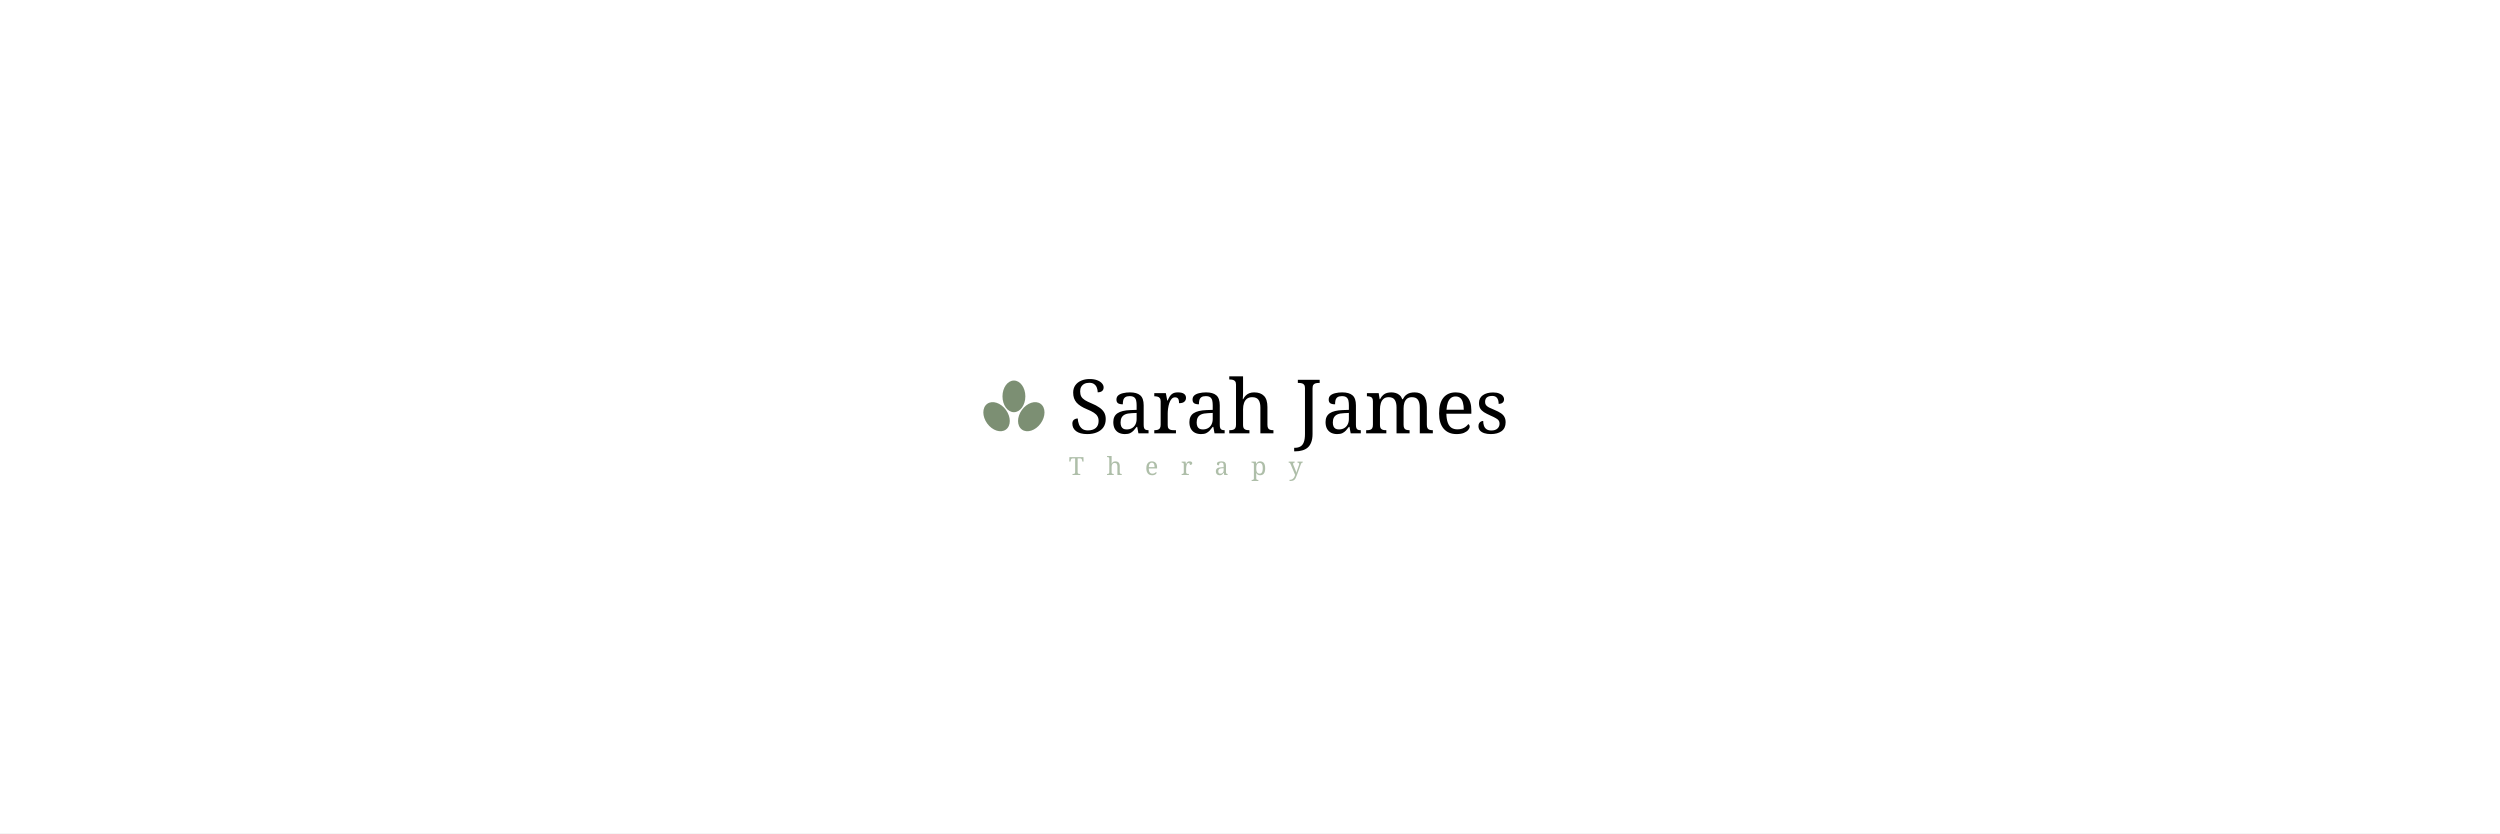
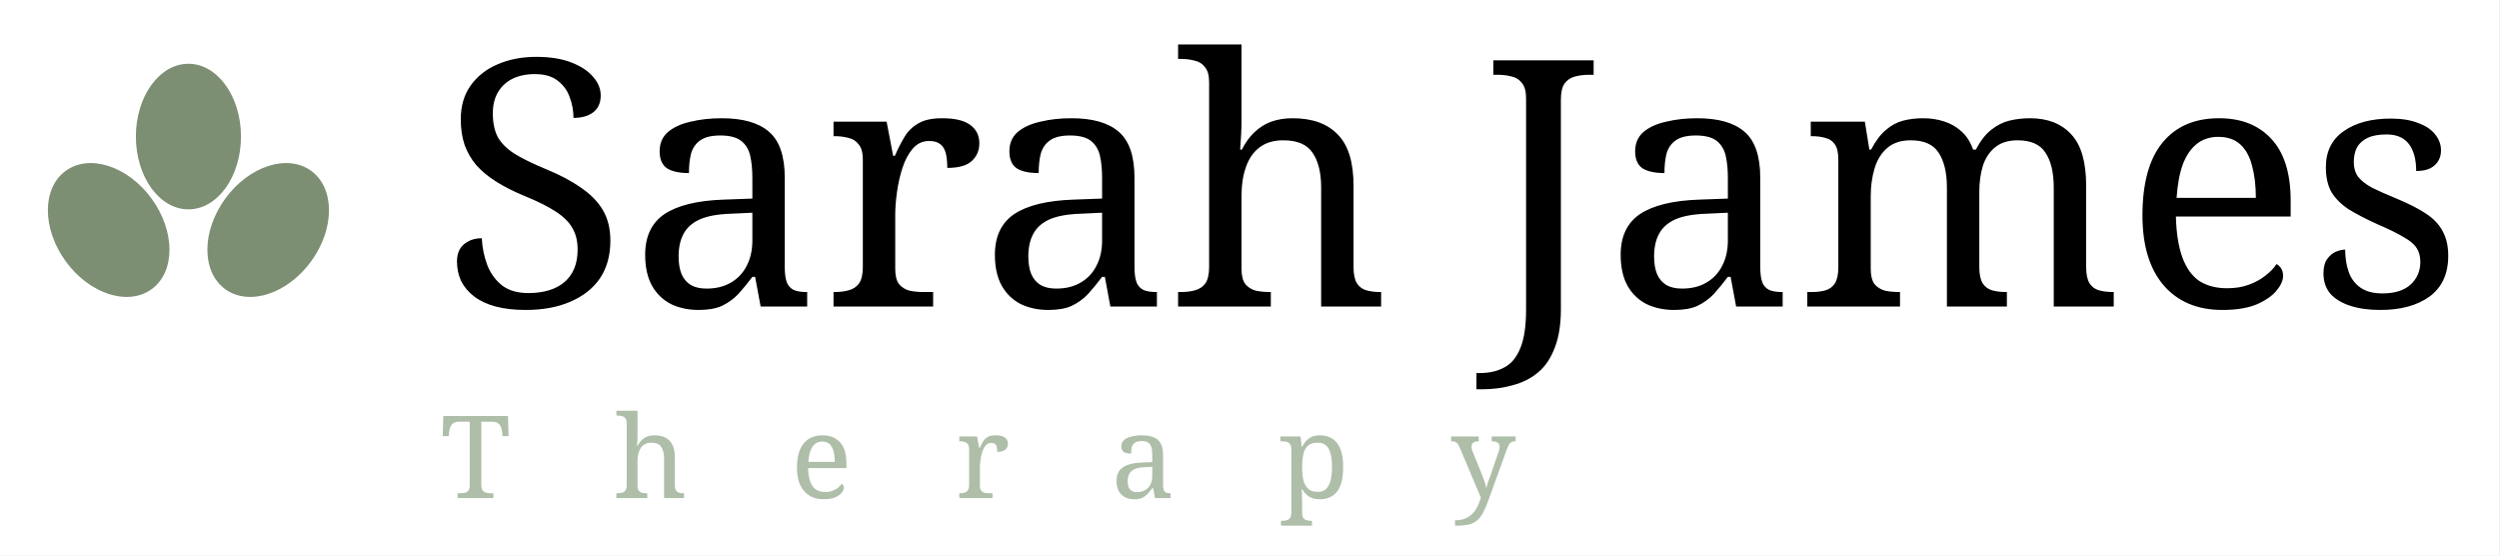
- <svg xmlns="http://www.w3.org/2000/svg" width="1200" height="400" viewBox="0 0 1200 400" fill="none">
-   <rect width="1200" height="400" fill="white" />
-   <path d="M473.862 193.835C476.344 192.032 480.364 193.336 482.843 196.748C485.322 200.16 485.319 204.387 482.838 206.189C480.357 207.992 476.336 206.688 473.858 203.276C471.379 199.865 471.381 195.638 473.862 193.835ZM490.518 196.748C492.996 193.336 497.017 192.032 499.498 193.835C501.979 195.638 501.982 199.865 499.503 203.276C497.024 206.688 493.003 207.992 490.522 206.189C488.041 204.387 488.039 200.16 490.518 196.748ZM486.68 182.658C489.711 182.658 492.169 186.061 492.169 190.258C492.169 194.455 489.711 197.857 486.68 197.857C483.649 197.857 481.192 194.455 481.192 190.258C481.192 186.061 483.649 182.658 486.68 182.658Z" fill="#7C8F73" />
-   <path d="M521.892 208.36C520.716 208.36 519.672 208.24 518.76 208C517.872 207.76 517.128 207.412 516.528 206.956C515.928 206.5 515.472 205.96 515.16 205.336C514.872 204.712 514.728 204.028 514.728 203.284C514.728 202.804 514.824 202.384 515.016 202.024C515.232 201.664 515.532 201.388 515.916 201.196C516.3 200.98 516.768 200.872 517.32 200.872C517.368 201.856 517.56 202.792 517.896 203.68C518.232 204.544 518.748 205.252 519.444 205.804C520.14 206.332 521.052 206.596 522.18 206.596C523.788 206.596 525.048 206.212 525.96 205.444C526.872 204.652 527.328 203.524 527.328 202.06C527.328 201.172 527.148 200.428 526.788 199.828C526.452 199.204 525.876 198.628 525.06 198.1C524.268 197.572 523.164 197.02 521.748 196.444C520.644 195.988 519.672 195.496 518.832 194.968C517.992 194.44 517.296 193.864 516.744 193.24C516.216 192.616 515.808 191.908 515.52 191.116C515.256 190.324 515.124 189.436 515.124 188.452C515.124 187.084 515.46 185.92 516.132 184.96C516.828 183.976 517.764 183.232 518.94 182.728C520.14 182.2 521.496 181.936 523.008 181.936C524.448 181.936 525.66 182.128 526.644 182.512C527.652 182.896 528.42 183.4 528.948 184.024C529.476 184.624 529.74 185.272 529.74 185.968C529.74 186.736 529.476 187.324 528.948 187.732C528.444 188.116 527.76 188.308 526.896 188.308C526.896 187.564 526.764 186.844 526.5 186.148C526.26 185.452 525.84 184.876 525.24 184.42C524.664 183.964 523.872 183.736 522.864 183.736C521.952 183.736 521.16 183.904 520.488 184.24C519.84 184.576 519.336 185.056 518.976 185.68C518.64 186.28 518.472 187 518.472 187.84C518.472 188.8 518.64 189.616 518.976 190.288C519.336 190.936 519.924 191.524 520.74 192.052C521.556 192.556 522.66 193.096 524.052 193.672C525.468 194.248 526.668 194.884 527.652 195.58C528.66 196.252 529.428 197.032 529.956 197.92C530.484 198.808 530.748 199.876 530.748 201.124C530.748 202.66 530.388 203.968 529.668 205.048C528.948 206.104 527.916 206.92 526.572 207.496C525.252 208.072 523.692 208.36 521.892 208.36ZM539.962 208.36C538.906 208.36 537.946 208.156 537.082 207.748C536.242 207.316 535.582 206.68 535.102 205.84C534.622 204.976 534.382 203.896 534.382 202.6C534.382 200.68 535.054 199.264 536.398 198.352C537.766 197.44 539.83 196.936 542.59 196.84L545.578 196.732V194.572C545.578 193.708 545.506 192.952 545.362 192.304C545.218 191.632 544.906 191.104 544.426 190.72C543.946 190.336 543.214 190.144 542.23 190.144C541.318 190.144 540.622 190.312 540.142 190.648C539.662 190.984 539.338 191.452 539.17 192.052C539.026 192.628 538.954 193.3 538.954 194.068C537.946 194.068 537.178 193.9 536.65 193.564C536.146 193.204 535.894 192.616 535.894 191.8C535.894 190.96 536.182 190.288 536.758 189.784C537.358 189.28 538.15 188.92 539.134 188.704C540.118 188.464 541.198 188.344 542.374 188.344C544.582 188.344 546.226 188.812 547.306 189.748C548.41 190.684 548.962 192.292 548.962 194.572V203.896C548.962 204.568 549.034 205.096 549.178 205.48C549.322 205.84 549.562 206.104 549.898 206.272C550.234 206.416 550.666 206.488 551.194 206.488H551.302V208H546.442L545.866 204.904H545.578C545.074 205.576 544.582 206.176 544.102 206.704C543.622 207.208 543.058 207.616 542.41 207.928C541.786 208.216 540.97 208.36 539.962 208.36ZM540.79 206.128C541.774 206.128 542.614 205.924 543.31 205.516C544.03 205.108 544.582 204.532 544.966 203.788C545.374 203.02 545.578 202.132 545.578 201.124V198.208L543.274 198.316C541.906 198.364 540.826 198.568 540.034 198.928C539.266 199.288 538.714 199.792 538.378 200.44C538.042 201.064 537.874 201.844 537.874 202.78C537.874 203.524 537.982 204.148 538.198 204.652C538.414 205.132 538.738 205.504 539.17 205.768C539.602 206.008 540.142 206.128 540.79 206.128ZM554.055 208V206.488H554.163C554.715 206.488 555.207 206.428 555.639 206.308C556.095 206.188 556.455 205.948 556.719 205.588C556.983 205.204 557.115 204.64 557.115 203.896V192.664C557.115 191.944 556.971 191.416 556.683 191.08C556.419 190.72 556.059 190.492 555.603 190.396C555.171 190.276 554.691 190.216 554.163 190.216H554.055V188.704H559.599L560.283 192.268H560.463C560.775 191.548 561.111 190.888 561.471 190.288C561.831 189.688 562.311 189.22 562.911 188.884C563.511 188.524 564.339 188.344 565.395 188.344C566.715 188.344 567.687 188.572 568.311 189.028C568.959 189.484 569.283 190.132 569.283 190.972C569.283 191.716 569.019 192.328 568.491 192.808C567.987 193.288 567.135 193.528 565.935 193.528C565.935 192.856 565.875 192.316 565.755 191.908C565.635 191.5 565.431 191.2 565.143 191.008C564.879 190.816 564.507 190.72 564.027 190.72C563.355 190.72 562.791 190.984 562.335 191.512C561.879 192.04 561.519 192.712 561.255 193.528C560.991 194.344 560.799 195.196 560.679 196.084C560.559 196.948 560.499 197.728 560.499 198.424V204.076C560.499 204.772 560.631 205.3 560.895 205.66C561.183 205.996 561.543 206.224 561.975 206.344C562.431 206.44 562.923 206.488 563.451 206.488H564.459V208H554.055ZM576.489 208.36C575.433 208.36 574.473 208.156 573.609 207.748C572.769 207.316 572.109 206.68 571.629 205.84C571.149 204.976 570.909 203.896 570.909 202.6C570.909 200.68 571.581 199.264 572.925 198.352C574.293 197.44 576.357 196.936 579.117 196.84L582.105 196.732V194.572C582.105 193.708 582.033 192.952 581.889 192.304C581.745 191.632 581.433 191.104 580.953 190.72C580.473 190.336 579.741 190.144 578.757 190.144C577.845 190.144 577.149 190.312 576.669 190.648C576.189 190.984 575.865 191.452 575.697 192.052C575.553 192.628 575.481 193.3 575.481 194.068C574.473 194.068 573.705 193.9 573.177 193.564C572.673 193.204 572.421 192.616 572.421 191.8C572.421 190.96 572.709 190.288 573.285 189.784C573.885 189.28 574.677 188.92 575.661 188.704C576.645 188.464 577.725 188.344 578.901 188.344C581.109 188.344 582.753 188.812 583.833 189.748C584.937 190.684 585.489 192.292 585.489 194.572V203.896C585.489 204.568 585.561 205.096 585.705 205.48C585.849 205.84 586.089 206.104 586.425 206.272C586.761 206.416 587.193 206.488 587.721 206.488H587.829V208H582.969L582.393 204.904H582.105C581.601 205.576 581.109 206.176 580.629 206.704C580.149 207.208 579.585 207.616 578.937 207.928C578.313 208.216 577.497 208.36 576.489 208.36ZM577.317 206.128C578.301 206.128 579.141 205.924 579.837 205.516C580.557 205.108 581.109 204.532 581.493 203.788C581.901 203.02 582.105 202.132 582.105 201.124V198.208L579.801 198.316C578.433 198.364 577.353 198.568 576.561 198.928C575.793 199.288 575.241 199.792 574.905 200.44C574.569 201.064 574.401 201.844 574.401 202.78C574.401 203.524 574.509 204.148 574.725 204.652C574.941 205.132 575.265 205.504 575.697 205.768C576.129 206.008 576.669 206.128 577.317 206.128ZM590.043 208V206.488H590.331C590.883 206.488 591.375 206.428 591.807 206.308C592.263 206.188 592.623 205.948 592.887 205.588C593.151 205.204 593.283 204.64 593.283 203.896V184.6C593.283 183.88 593.139 183.352 592.851 183.016C592.587 182.656 592.227 182.428 591.771 182.332C591.339 182.212 590.859 182.152 590.331 182.152H590.043V180.64H596.667V188.56C596.667 188.992 596.655 189.448 596.631 189.928C596.607 190.384 596.583 190.78 596.559 191.116C596.535 191.452 596.523 191.62 596.523 191.62H596.703C597.063 190.9 597.495 190.3 597.999 189.82C598.527 189.316 599.115 188.944 599.763 188.704C600.435 188.464 601.179 188.344 601.995 188.344C604.059 188.344 605.631 188.908 606.711 190.036C607.815 191.14 608.367 192.928 608.367 195.4V203.896C608.367 204.64 608.487 205.204 608.727 205.588C608.967 205.948 609.291 206.188 609.699 206.308C610.131 206.428 610.611 206.488 611.139 206.488H611.247V208H604.983V195.58C604.983 194.02 604.683 192.808 604.083 191.944C603.507 191.08 602.487 190.648 601.023 190.648C600.039 190.648 599.223 190.888 598.575 191.368C597.927 191.848 597.447 192.532 597.135 193.42C596.823 194.284 596.667 195.304 596.667 196.48V204.076C596.667 204.772 596.799 205.3 597.063 205.66C597.351 205.996 597.711 206.224 598.143 206.344C598.599 206.44 599.091 206.488 599.619 206.488H599.727V208H590.043ZM621.202 216.64V214.948H621.526C622.558 214.948 623.434 214.744 624.154 214.336C624.874 213.952 625.426 213.268 625.81 212.284C626.194 211.324 626.386 210.004 626.386 208.324V186.256C626.386 185.536 626.242 185.008 625.954 184.672C625.69 184.312 625.33 184.084 624.874 183.988C624.442 183.868 623.962 183.808 623.434 183.808H622.966V182.296H633.442V183.808H632.974C632.446 183.808 631.954 183.868 631.498 183.988C631.042 184.108 630.682 184.348 630.418 184.708C630.154 185.068 630.022 185.632 630.022 186.4V208.288C630.022 209.896 629.806 211.24 629.374 212.32C628.966 213.4 628.39 214.252 627.646 214.876C626.902 215.5 626.026 215.944 625.018 216.208C624.034 216.496 622.966 216.64 621.814 216.64H621.202ZM641.845 208.36C640.789 208.36 639.829 208.156 638.965 207.748C638.125 207.316 637.465 206.68 636.985 205.84C636.505 204.976 636.265 203.896 636.265 202.6C636.265 200.68 636.937 199.264 638.281 198.352C639.649 197.44 641.713 196.936 644.473 196.84L647.461 196.732V194.572C647.461 193.708 647.389 192.952 647.245 192.304C647.101 191.632 646.789 191.104 646.309 190.72C645.829 190.336 645.097 190.144 644.113 190.144C643.201 190.144 642.505 190.312 642.025 190.648C641.545 190.984 641.221 191.452 641.053 192.052C640.909 192.628 640.837 193.3 640.837 194.068C639.829 194.068 639.061 193.9 638.533 193.564C638.029 193.204 637.777 192.616 637.777 191.8C637.777 190.96 638.065 190.288 638.641 189.784C639.241 189.28 640.033 188.92 641.017 188.704C642.001 188.464 643.081 188.344 644.257 188.344C646.465 188.344 648.109 188.812 649.189 189.748C650.293 190.684 650.845 192.292 650.845 194.572V203.896C650.845 204.568 650.917 205.096 651.061 205.48C651.205 205.84 651.445 206.104 651.781 206.272C652.117 206.416 652.549 206.488 653.077 206.488H653.185V208H648.325L647.749 204.904H647.461C646.957 205.576 646.465 206.176 645.985 206.704C645.505 207.208 644.941 207.616 644.293 207.928C643.669 208.216 642.853 208.36 641.845 208.36ZM642.673 206.128C643.657 206.128 644.497 205.924 645.193 205.516C645.913 205.108 646.465 204.532 646.849 203.788C647.257 203.02 647.461 202.132 647.461 201.124V198.208L645.157 198.316C643.789 198.364 642.709 198.568 641.917 198.928C641.149 199.288 640.597 199.792 640.261 200.44C639.925 201.064 639.757 201.844 639.757 202.78C639.757 203.524 639.865 204.148 640.081 204.652C640.297 205.132 640.621 205.504 641.053 205.768C641.485 206.008 642.025 206.128 642.673 206.128ZM655.758 208V206.488H656.226C656.778 206.488 657.258 206.428 657.666 206.308C658.074 206.188 658.398 205.948 658.638 205.588C658.878 205.204 658.998 204.64 658.998 203.896V192.664C658.998 191.944 658.878 191.416 658.638 191.08C658.398 190.72 658.062 190.492 657.63 190.396C657.222 190.276 656.754 190.216 656.226 190.216H656.118V188.704H661.77L662.238 191.62H662.418C662.898 190.708 663.414 190.024 663.966 189.568C664.518 189.088 665.118 188.764 665.766 188.596C666.414 188.428 667.11 188.344 667.854 188.344C668.622 188.344 669.342 188.452 670.014 188.668C670.71 188.884 671.322 189.232 671.85 189.712C672.378 190.168 672.786 190.804 673.074 191.62H673.362C673.842 190.708 674.37 190.024 674.946 189.568C675.546 189.088 676.182 188.764 676.854 188.596C677.55 188.428 678.27 188.344 679.014 188.344C680.862 188.344 682.302 188.908 683.334 190.036C684.366 191.14 684.882 192.928 684.882 195.4V203.896C684.882 204.64 685.002 205.204 685.242 205.588C685.482 205.948 685.806 206.188 686.214 206.308C686.646 206.428 687.126 206.488 687.654 206.488H687.762V208H681.498V195.58C681.498 194.02 681.21 192.808 680.634 191.944C680.082 191.08 679.11 190.648 677.718 190.648C676.734 190.648 675.942 190.9 675.342 191.404C674.766 191.884 674.346 192.532 674.082 193.348C673.842 194.164 673.722 195.052 673.722 196.012V203.896C673.722 204.64 673.842 205.204 674.082 205.588C674.322 205.948 674.646 206.188 675.054 206.308C675.486 206.428 675.966 206.488 676.494 206.488H676.602V208H670.338V195.58C670.338 194.02 670.05 192.808 669.474 191.944C668.922 191.08 667.95 190.648 666.558 190.648C665.526 190.648 664.698 190.924 664.074 191.476C663.474 192.004 663.042 192.712 662.778 193.6C662.514 194.488 662.382 195.448 662.382 196.48V204.076C662.382 204.772 662.514 205.3 662.778 205.66C663.066 205.996 663.426 206.224 663.858 206.344C664.314 206.44 664.806 206.488 665.334 206.488H665.442V208H655.758ZM699.113 208.36C696.497 208.36 694.445 207.496 692.957 205.768C691.493 204.04 690.761 201.616 690.761 198.496C690.761 195.136 691.457 192.604 692.849 190.9C694.241 189.196 696.209 188.344 698.753 188.344C701.081 188.344 702.905 189.064 704.225 190.504C705.569 191.944 706.241 194.092 706.241 196.948V198.604H694.253C694.301 200.356 694.529 201.784 694.937 202.888C695.345 203.992 695.933 204.808 696.701 205.336C697.493 205.84 698.465 206.092 699.617 206.092C700.457 206.092 701.201 205.972 701.849 205.732C702.521 205.492 703.097 205.18 703.577 204.796C704.081 204.412 704.477 204.004 704.765 203.572C704.933 203.644 705.089 203.788 705.233 204.004C705.377 204.22 705.449 204.484 705.449 204.796C705.449 205.276 705.221 205.792 704.765 206.344C704.309 206.896 703.613 207.376 702.677 207.784C701.741 208.168 700.553 208.36 699.113 208.36ZM702.605 196.66C702.605 195.388 702.473 194.272 702.209 193.312C701.969 192.352 701.561 191.608 700.985 191.08C700.409 190.552 699.641 190.288 698.681 190.288C697.793 190.288 697.037 190.54 696.413 191.044C695.813 191.524 695.333 192.232 694.973 193.168C694.637 194.104 694.421 195.268 694.325 196.66H702.605ZM715.607 208.36C714.407 208.36 713.363 208.216 712.475 207.928C711.587 207.64 710.891 207.22 710.387 206.668C709.907 206.092 709.667 205.384 709.667 204.544C709.667 203.896 709.799 203.392 710.063 203.032C710.327 202.672 710.627 202.42 710.963 202.276C711.323 202.132 711.647 202.06 711.935 202.06C711.935 202.9 712.055 203.668 712.295 204.364C712.535 205.06 712.943 205.612 713.519 206.02C714.095 206.428 714.863 206.632 715.823 206.632C717.095 206.632 718.067 206.332 718.739 205.732C719.435 205.108 719.783 204.316 719.783 203.356C719.783 202.756 719.651 202.264 719.387 201.88C719.147 201.496 718.703 201.124 718.055 200.764C717.431 200.38 716.531 199.936 715.355 199.432C714.131 198.88 713.111 198.352 712.295 197.848C711.503 197.32 710.903 196.72 710.495 196.048C710.111 195.352 709.919 194.488 709.919 193.456C709.919 191.824 710.531 190.576 711.755 189.712C713.003 188.824 714.647 188.38 716.687 188.38C717.839 188.38 718.799 188.536 719.567 188.848C720.359 189.136 720.947 189.532 721.331 190.036C721.739 190.54 721.943 191.092 721.943 191.692C721.943 192.34 721.715 192.868 721.259 193.276C720.827 193.66 720.191 193.852 719.351 193.852C719.351 192.652 719.099 191.716 718.595 191.044C718.091 190.372 717.311 190.036 716.255 190.036C715.439 190.036 714.779 190.156 714.275 190.396C713.771 190.636 713.399 190.972 713.159 191.404C712.943 191.836 712.835 192.34 712.835 192.916C712.835 193.516 712.979 194.02 713.267 194.428C713.579 194.836 714.059 195.22 714.707 195.58C715.379 195.916 716.243 196.3 717.299 196.732C718.571 197.26 719.603 197.788 720.395 198.316C721.187 198.844 721.763 199.456 722.123 200.152C722.507 200.848 722.699 201.7 722.699 202.708C722.699 204.58 722.051 205.996 720.755 206.956C719.459 207.892 717.743 208.36 715.607 208.36Z" fill="black" />
-   <path opacity="0.8" d="M514.8 228V227.496H515.076C515.252 227.496 515.412 227.48 515.556 227.448C515.708 227.408 515.828 227.332 515.916 227.22C516.012 227.1 516.06 226.924 516.06 226.692V220.032H514.908C514.676 220.032 514.492 220.08 514.356 220.176C514.22 220.264 514.12 220.384 514.056 220.536C513.992 220.68 513.948 220.84 513.924 221.016L513.864 221.532H513.24L513.3 219.432H520.056L520.116 221.532H519.492L519.432 221.016C519.416 220.84 519.372 220.68 519.3 220.536C519.236 220.384 519.136 220.264 519 220.176C518.864 220.08 518.676 220.032 518.436 220.032H517.272V226.632C517.272 226.88 517.316 227.068 517.404 227.196C517.492 227.316 517.612 227.396 517.764 227.436C517.916 227.476 518.08 227.496 518.256 227.496H518.532V228H514.8ZM531.375 228V227.496H531.471C531.655 227.496 531.819 227.476 531.963 227.436C532.115 227.396 532.235 227.316 532.323 227.196C532.411 227.068 532.455 226.88 532.455 226.632V220.2C532.455 219.96 532.407 219.784 532.311 219.672C532.223 219.552 532.103 219.476 531.951 219.444C531.807 219.404 531.647 219.384 531.471 219.384H531.375V218.88H533.583V221.52C533.583 221.664 533.579 221.816 533.571 221.976C533.563 222.128 533.555 222.26 533.547 222.372C533.539 222.484 533.535 222.54 533.535 222.54H533.595C533.715 222.3 533.859 222.1 534.027 221.94C534.203 221.772 534.399 221.648 534.615 221.568C534.839 221.488 535.087 221.448 535.359 221.448C536.047 221.448 536.571 221.636 536.931 222.012C537.299 222.38 537.483 222.976 537.483 223.8V226.632C537.483 226.88 537.523 227.068 537.603 227.196C537.683 227.316 537.791 227.396 537.927 227.436C538.071 227.476 538.231 227.496 538.407 227.496H538.443V228H536.355V223.86C536.355 223.34 536.255 222.936 536.055 222.648C535.863 222.36 535.523 222.216 535.035 222.216C534.707 222.216 534.435 222.296 534.219 222.456C534.003 222.616 533.843 222.844 533.739 223.14C533.635 223.428 533.583 223.768 533.583 224.16V226.692C533.583 226.924 533.627 227.1 533.715 227.22C533.811 227.332 533.931 227.408 534.075 227.448C534.227 227.48 534.391 227.496 534.567 227.496H534.603V228H531.375ZM553.021 228.12C552.149 228.12 551.465 227.832 550.969 227.256C550.481 226.68 550.237 225.872 550.237 224.832C550.237 223.712 550.469 222.868 550.933 222.3C551.397 221.732 552.053 221.448 552.901 221.448C553.677 221.448 554.285 221.688 554.725 222.168C555.173 222.648 555.397 223.364 555.397 224.316V224.868H551.401C551.417 225.452 551.493 225.928 551.629 226.296C551.765 226.664 551.961 226.936 552.217 227.112C552.481 227.28 552.805 227.364 553.189 227.364C553.469 227.364 553.717 227.324 553.933 227.244C554.157 227.164 554.349 227.06 554.509 226.932C554.677 226.804 554.809 226.668 554.905 226.524C554.961 226.548 555.013 226.596 555.061 226.668C555.109 226.74 555.133 226.828 555.133 226.932C555.133 227.092 555.057 227.264 554.905 227.448C554.753 227.632 554.521 227.792 554.209 227.928C553.897 228.056 553.501 228.12 553.021 228.12ZM554.185 224.22C554.185 223.796 554.141 223.424 554.053 223.104C553.973 222.784 553.837 222.536 553.645 222.36C553.453 222.184 553.197 222.096 552.877 222.096C552.581 222.096 552.329 222.18 552.121 222.348C551.921 222.508 551.761 222.744 551.641 223.056C551.529 223.368 551.457 223.756 551.425 224.22H554.185ZM567.195 228V227.496H567.231C567.415 227.496 567.579 227.476 567.723 227.436C567.875 227.396 567.995 227.316 568.083 227.196C568.171 227.068 568.215 226.88 568.215 226.632V222.888C568.215 222.648 568.167 222.472 568.071 222.36C567.983 222.24 567.863 222.164 567.711 222.132C567.567 222.092 567.407 222.072 567.231 222.072H567.195V221.568H569.043L569.271 222.756H569.331C569.435 222.516 569.547 222.296 569.667 222.096C569.787 221.896 569.947 221.74 570.147 221.628C570.347 221.508 570.623 221.448 570.975 221.448C571.415 221.448 571.739 221.524 571.947 221.676C572.163 221.828 572.271 222.044 572.271 222.324C572.271 222.572 572.183 222.776 572.007 222.936C571.839 223.096 571.555 223.176 571.155 223.176C571.155 222.952 571.135 222.772 571.095 222.636C571.055 222.5 570.987 222.4 570.891 222.336C570.803 222.272 570.679 222.24 570.519 222.24C570.295 222.24 570.107 222.328 569.955 222.504C569.803 222.68 569.683 222.904 569.595 223.176C569.507 223.448 569.443 223.732 569.403 224.028C569.363 224.316 569.343 224.576 569.343 224.808V226.692C569.343 226.924 569.387 227.1 569.475 227.22C569.571 227.332 569.691 227.408 569.835 227.448C569.987 227.48 570.151 227.496 570.327 227.496H570.663V228H567.195ZM585.473 228.12C585.121 228.12 584.801 228.052 584.513 227.916C584.233 227.772 584.013 227.56 583.853 227.28C583.693 226.992 583.613 226.632 583.613 226.2C583.613 225.56 583.837 225.088 584.285 224.784C584.741 224.48 585.429 224.312 586.349 224.28L587.345 224.244V223.524C587.345 223.236 587.321 222.984 587.273 222.768C587.225 222.544 587.121 222.368 586.961 222.24C586.801 222.112 586.557 222.048 586.229 222.048C585.925 222.048 585.693 222.104 585.533 222.216C585.373 222.328 585.265 222.484 585.209 222.684C585.161 222.876 585.137 223.1 585.137 223.356C584.801 223.356 584.545 223.3 584.369 223.188C584.201 223.068 584.117 222.872 584.117 222.6C584.117 222.32 584.213 222.096 584.405 221.928C584.605 221.76 584.869 221.64 585.197 221.568C585.525 221.488 585.885 221.448 586.277 221.448C587.013 221.448 587.561 221.604 587.921 221.916C588.289 222.228 588.473 222.764 588.473 223.524V226.632C588.473 226.856 588.497 227.032 588.545 227.16C588.593 227.28 588.673 227.368 588.785 227.424C588.897 227.472 589.041 227.496 589.217 227.496H589.253V228H587.633L587.441 226.968H587.345C587.177 227.192 587.013 227.392 586.853 227.568C586.693 227.736 586.505 227.872 586.289 227.976C586.081 228.072 585.809 228.12 585.473 228.12ZM585.749 227.376C586.077 227.376 586.357 227.308 586.589 227.172C586.829 227.036 587.013 226.844 587.141 226.596C587.277 226.34 587.345 226.044 587.345 225.708V224.736L586.577 224.772C586.121 224.788 585.761 224.856 585.497 224.976C585.241 225.096 585.057 225.264 584.945 225.48C584.833 225.688 584.777 225.948 584.777 226.26C584.777 226.508 584.813 226.716 584.885 226.884C584.957 227.044 585.065 227.168 585.209 227.256C585.353 227.336 585.533 227.376 585.749 227.376ZM600.79 230.88V230.376H600.886C601.07 230.376 601.234 230.356 601.378 230.316C601.53 230.276 601.65 230.192 601.738 230.064C601.826 229.944 601.87 229.76 601.87 229.512V222.888C601.87 222.648 601.822 222.472 601.726 222.36C601.638 222.24 601.518 222.164 601.366 222.132C601.222 222.092 601.062 222.072 600.886 222.072H600.73V221.568H602.83L602.95 222.648H602.998C603.182 222.28 603.418 221.988 603.706 221.772C603.994 221.556 604.37 221.448 604.834 221.448C605.626 221.448 606.23 221.716 606.646 222.252C607.07 222.78 607.282 223.62 607.282 224.772C607.282 225.932 607.07 226.78 606.646 227.316C606.23 227.852 605.626 228.12 604.834 228.12C604.37 228.12 603.99 228.024 603.694 227.832C603.406 227.632 603.174 227.376 602.998 227.064H602.95C602.966 227.216 602.974 227.38 602.974 227.556C602.982 227.724 602.986 227.884 602.986 228.036C602.994 228.188 602.998 228.316 602.998 228.42V229.572C602.998 229.804 603.042 229.976 603.13 230.088C603.226 230.208 603.346 230.284 603.49 230.316C603.642 230.356 603.806 230.376 603.982 230.376H604.018V230.88H600.79ZM604.642 227.352C604.994 227.352 605.278 227.252 605.494 227.052C605.71 226.852 605.866 226.56 605.962 226.176C606.066 225.792 606.118 225.32 606.118 224.76C606.118 224.192 606.066 223.72 605.962 223.344C605.866 222.968 605.71 222.688 605.494 222.504C605.278 222.312 604.99 222.216 604.63 222.216C604.214 222.216 603.886 222.308 603.646 222.492C603.414 222.676 603.246 222.96 603.142 223.344C603.046 223.72 602.998 224.196 602.998 224.772C602.998 225.324 603.046 225.792 603.142 226.176C603.246 226.56 603.418 226.852 603.658 227.052C603.898 227.252 604.226 227.352 604.642 227.352ZM618.967 230.316C619.375 230.316 619.727 230.256 620.023 230.136C620.319 230.016 620.571 229.848 620.779 229.632C620.987 229.424 621.163 229.176 621.307 228.888C621.451 228.6 621.571 228.288 621.667 227.952L619.447 222.708C619.375 222.54 619.303 222.412 619.231 222.324C619.159 222.228 619.075 222.164 618.979 222.132C618.883 222.092 618.755 222.072 618.595 222.072H618.559V221.568H621.439V222.072H621.403C621.163 222.072 620.983 222.12 620.863 222.216C620.743 222.304 620.683 222.448 620.683 222.648C620.683 222.712 620.691 222.78 620.707 222.852C620.723 222.924 620.747 223.004 620.779 223.092L621.655 225.228C621.711 225.364 621.767 225.512 621.823 225.672C621.887 225.832 621.947 225.992 622.003 226.152C622.059 226.312 622.107 226.464 622.147 226.608C622.187 226.752 622.215 226.872 622.231 226.968C622.287 226.736 622.359 226.496 622.447 226.248C622.543 226 622.631 225.756 622.711 225.516L623.515 223.176C623.555 223.08 623.583 222.988 623.599 222.9C623.615 222.804 623.623 222.724 623.623 222.66C623.623 222.452 623.555 222.304 623.419 222.216C623.291 222.12 623.095 222.072 622.831 222.072H622.795V221.568H625.291V222.072H625.255C625.103 222.072 624.975 222.096 624.871 222.144C624.767 222.192 624.675 222.284 624.595 222.42C624.523 222.556 624.439 222.752 624.343 223.008L622.519 228.048C622.311 228.632 622.111 229.108 621.919 229.476C621.727 229.844 621.511 230.128 621.271 230.328C621.039 230.536 620.747 230.68 620.395 230.76C620.043 230.84 619.603 230.88 619.075 230.88H618.967V230.316Z" fill="#9AAE93" />
+ <svg xmlns="http://www.w3.org/2000/svg" width="261" height="58" viewBox="0 0 261 58" fill="none">
+   <g clip-path="url(#clip0_1_2)">
+     <rect width="261" height="58" fill="white" />
+     <path d="M6.862 17.835C9.344 16.032 13.364 17.336 15.843 20.748C18.322 24.16 18.32 28.387 15.839 30.189C13.358 31.992 9.336 30.688 6.858 27.276C4.379 23.865 4.381 19.638 6.862 17.835ZM23.518 20.748C25.996 17.336 30.017 16.032 32.498 17.835C34.979 19.638 34.982 23.865 32.503 27.276C30.024 30.688 26.003 31.992 23.522 30.189C21.041 28.387 21.039 24.16 23.518 20.748ZM19.681 6.658C22.712 6.659 25.169 10.061 25.169 14.258C25.169 18.455 22.712 21.857 19.681 21.857C16.649 21.857 14.191 18.455 14.191 14.258C14.192 10.061 16.649 6.658 19.681 6.658Z" fill="#7C8F73" />
+     <path d="M54.892 32.36C53.716 32.36 52.672 32.24 51.76 32C50.872 31.76 50.128 31.412 49.528 30.956C48.928 30.5 48.472 29.96 48.16 29.336C47.872 28.712 47.728 28.028 47.728 27.284C47.728 26.804 47.824 26.384 48.016 26.024C48.232 25.664 48.532 25.388 48.916 25.196C49.3 24.98 49.768 24.872 50.32 24.872C50.368 25.856 50.56 26.792 50.896 27.68C51.232 28.544 51.748 29.252 52.444 29.804C53.14 30.332 54.052 30.596 55.18 30.596C56.788 30.596 58.048 30.212 58.96 29.444C59.872 28.652 60.328 27.524 60.328 26.06C60.328 25.172 60.148 24.428 59.788 23.828C59.452 23.204 58.876 22.628 58.06 22.1C57.268 21.572 56.164 21.02 54.748 20.444C53.644 19.988 52.672 19.496 51.832 18.968C50.992 18.44 50.296 17.864 49.744 17.24C49.216 16.616 48.808 15.908 48.52 15.116C48.256 14.324 48.124 13.436 48.124 12.452C48.124 11.084 48.46 9.92 49.132 8.96C49.828 7.976 50.764 7.232 51.94 6.728C53.14 6.2 54.496 5.936 56.008 5.936C57.448 5.936 58.66 6.128 59.644 6.512C60.652 6.896 61.42 7.4 61.948 8.024C62.476 8.624 62.74 9.272 62.74 9.968C62.74 10.736 62.476 11.324 61.948 11.732C61.444 12.116 60.76 12.308 59.896 12.308C59.896 11.564 59.764 10.844 59.5 10.148C59.26 9.452 58.84 8.876 58.24 8.42C57.664 7.964 56.872 7.736 55.864 7.736C54.952 7.736 54.16 7.904 53.488 8.24C52.84 8.576 52.336 9.056 51.976 9.68C51.64 10.28 51.472 11 51.472 11.84C51.472 12.8 51.64 13.616 51.976 14.288C52.336 14.936 52.924 15.524 53.74 16.052C54.556 16.556 55.66 17.096 57.052 17.672C58.468 18.248 59.668 18.884 60.652 19.58C61.66 20.252 62.428 21.032 62.956 21.92C63.484 22.808 63.748 23.876 63.748 25.124C63.748 26.66 63.388 27.968 62.668 29.048C61.948 30.104 60.916 30.92 59.572 31.496C58.252 32.072 56.692 32.36 54.892 32.36ZM72.962 32.36C71.906 32.36 70.946 32.156 70.082 31.748C69.242 31.316 68.582 30.68 68.102 29.84C67.622 28.976 67.382 27.896 67.382 26.6C67.382 24.68 68.054 23.264 69.398 22.352C70.766 21.44 72.83 20.936 75.59 20.84L78.578 20.732V18.572C78.578 17.708 78.506 16.952 78.362 16.304C78.218 15.632 77.906 15.104 77.426 14.72C76.946 14.336 76.214 14.144 75.23 14.144C74.318 14.144 73.622 14.312 73.142 14.648C72.662 14.984 72.338 15.452 72.17 16.052C72.026 16.628 71.954 17.3 71.954 18.068C70.946 18.068 70.178 17.9 69.65 17.564C69.146 17.204 68.894 16.616 68.894 15.8C68.894 14.96 69.182 14.288 69.758 13.784C70.358 13.28 71.15 12.92 72.134 12.704C73.118 12.464 74.198 12.344 75.374 12.344C77.582 12.344 79.226 12.812 80.306 13.748C81.41 14.684 81.962 16.292 81.962 18.572V27.896C81.962 28.568 82.034 29.096 82.178 29.48C82.322 29.84 82.562 30.104 82.898 30.272C83.234 30.416 83.666 30.488 84.194 30.488H84.302V32H79.442L78.866 28.904H78.578C78.074 29.576 77.582 30.176 77.102 30.704C76.622 31.208 76.058 31.616 75.41 31.928C74.786 32.216 73.97 32.36 72.962 32.36ZM73.79 30.128C74.774 30.128 75.614 29.924 76.31 29.516C77.03 29.108 77.582 28.532 77.966 27.788C78.374 27.02 78.578 26.132 78.578 25.124V22.208L76.274 22.316C74.906 22.364 73.826 22.568 73.034 22.928C72.266 23.288 71.714 23.792 71.378 24.44C71.042 25.064 70.874 25.844 70.874 26.78C70.874 27.524 70.982 28.148 71.198 28.652C71.414 29.132 71.738 29.504 72.17 29.768C72.602 30.008 73.142 30.128 73.79 30.128ZM87.055 32V30.488H87.163C87.715 30.488 88.207 30.428 88.639 30.308C89.095 30.188 89.455 29.948 89.719 29.588C89.983 29.204 90.115 28.64 90.115 27.896V16.664C90.115 15.944 89.971 15.416 89.683 15.08C89.419 14.72 89.059 14.492 88.603 14.396C88.171 14.276 87.691 14.216 87.163 14.216H87.055V12.704H92.599L93.283 16.268H93.463C93.775 15.548 94.111 14.888 94.471 14.288C94.831 13.688 95.311 13.22 95.911 12.884C96.511 12.524 97.339 12.344 98.395 12.344C99.715 12.344 100.687 12.572 101.311 13.028C101.959 13.484 102.283 14.132 102.283 14.972C102.283 15.716 102.019 16.328 101.491 16.808C100.987 17.288 100.135 17.528 98.935 17.528C98.935 16.856 98.875 16.316 98.755 15.908C98.635 15.5 98.431 15.2 98.143 15.008C97.879 14.816 97.507 14.72 97.027 14.72C96.355 14.72 95.791 14.984 95.335 15.512C94.879 16.04 94.519 16.712 94.255 17.528C93.991 18.344 93.799 19.196 93.679 20.084C93.559 20.948 93.499 21.728 93.499 22.424V28.076C93.499 28.772 93.631 29.3 93.895 29.66C94.183 29.996 94.543 30.224 94.975 30.344C95.431 30.44 95.923 30.488 96.451 30.488H97.459V32H87.055ZM109.489 32.36C108.433 32.36 107.473 32.156 106.609 31.748C105.769 31.316 105.109 30.68 104.629 29.84C104.149 28.976 103.909 27.896 103.909 26.6C103.909 24.68 104.581 23.264 105.925 22.352C107.293 21.44 109.357 20.936 112.117 20.84L115.105 20.732V18.572C115.105 17.708 115.033 16.952 114.889 16.304C114.745 15.632 114.433 15.104 113.953 14.72C113.473 14.336 112.741 14.144 111.757 14.144C110.845 14.144 110.149 14.312 109.669 14.648C109.189 14.984 108.865 15.452 108.697 16.052C108.553 16.628 108.481 17.3 108.481 18.068C107.473 18.068 106.705 17.9 106.177 17.564C105.673 17.204 105.421 16.616 105.421 15.8C105.421 14.96 105.709 14.288 106.285 13.784C106.885 13.28 107.677 12.92 108.661 12.704C109.645 12.464 110.725 12.344 111.901 12.344C114.109 12.344 115.753 12.812 116.833 13.748C117.937 14.684 118.489 16.292 118.489 18.572V27.896C118.489 28.568 118.561 29.096 118.705 29.48C118.849 29.84 119.089 30.104 119.425 30.272C119.761 30.416 120.193 30.488 120.721 30.488H120.829V32H115.969L115.393 28.904H115.105C114.601 29.576 114.109 30.176 113.629 30.704C113.149 31.208 112.585 31.616 111.937 31.928C111.313 32.216 110.497 32.36 109.489 32.36ZM110.317 30.128C111.301 30.128 112.141 29.924 112.837 29.516C113.557 29.108 114.109 28.532 114.493 27.788C114.901 27.02 115.105 26.132 115.105 25.124V22.208L112.801 22.316C111.433 22.364 110.353 22.568 109.561 22.928C108.793 23.288 108.241 23.792 107.905 24.44C107.569 25.064 107.401 25.844 107.401 26.78C107.401 27.524 107.509 28.148 107.725 28.652C107.941 29.132 108.265 29.504 108.697 29.768C109.129 30.008 109.669 30.128 110.317 30.128ZM123.043 32V30.488H123.331C123.883 30.488 124.375 30.428 124.807 30.308C125.263 30.188 125.623 29.948 125.887 29.588C126.151 29.204 126.283 28.64 126.283 27.896V8.6C126.283 7.88 126.139 7.352 125.851 7.016C125.587 6.656 125.227 6.428 124.771 6.332C124.339 6.212 123.859 6.152 123.331 6.152H123.043V4.64H129.667V12.56C129.667 12.992 129.655 13.448 129.631 13.928C129.607 14.384 129.583 14.78 129.559 15.116C129.535 15.452 129.523 15.62 129.523 15.62H129.703C130.063 14.9 130.495 14.3 130.999 13.82C131.527 13.316 132.115 12.944 132.763 12.704C133.435 12.464 134.179 12.344 134.995 12.344C137.059 12.344 138.631 12.908 139.711 14.036C140.815 15.14 141.367 16.928 141.367 19.4V27.896C141.367 28.64 141.487 29.204 141.727 29.588C141.967 29.948 142.291 30.188 142.699 30.308C143.131 30.428 143.611 30.488 144.139 30.488H144.247V32H137.983V19.58C137.983 18.02 137.683 16.808 137.083 15.944C136.507 15.08 135.487 14.648 134.023 14.648C133.039 14.648 132.223 14.888 131.575 15.368C130.927 15.848 130.447 16.532 130.135 17.42C129.823 18.284 129.667 19.304 129.667 20.48V28.076C129.667 28.772 129.799 29.3 130.063 29.66C130.351 29.996 130.711 30.224 131.143 30.344C131.599 30.44 132.091 30.488 132.619 30.488H132.727V32H123.043ZM154.202 40.64V38.948H154.526C155.558 38.948 156.434 38.744 157.154 38.336C157.874 37.952 158.426 37.268 158.81 36.284C159.194 35.324 159.386 34.004 159.386 32.324V10.256C159.386 9.536 159.242 9.008 158.954 8.672C158.69 8.312 158.33 8.084 157.874 7.988C157.442 7.868 156.962 7.808 156.434 7.808H155.966V6.296H166.442V7.808H165.974C165.446 7.808 164.954 7.868 164.498 7.988C164.042 8.108 163.682 8.348 163.418 8.708C163.154 9.068 163.022 9.632 163.022 10.4V32.288C163.022 33.896 162.806 35.24 162.374 36.32C161.966 37.4 161.39 38.252 160.646 38.876C159.902 39.5 159.026 39.944 158.018 40.208C157.034 40.496 155.966 40.64 154.814 40.64H154.202ZM174.845 32.36C173.789 32.36 172.829 32.156 171.965 31.748C171.125 31.316 170.465 30.68 169.985 29.84C169.505 28.976 169.265 27.896 169.265 26.6C169.265 24.68 169.937 23.264 171.281 22.352C172.649 21.44 174.713 20.936 177.473 20.84L180.461 20.732V18.572C180.461 17.708 180.389 16.952 180.245 16.304C180.101 15.632 179.789 15.104 179.309 14.72C178.829 14.336 178.097 14.144 177.113 14.144C176.201 14.144 175.505 14.312 175.025 14.648C174.545 14.984 174.221 15.452 174.053 16.052C173.909 16.628 173.837 17.3 173.837 18.068C172.829 18.068 172.061 17.9 171.533 17.564C171.029 17.204 170.777 16.616 170.777 15.8C170.777 14.96 171.065 14.288 171.641 13.784C172.241 13.28 173.033 12.92 174.017 12.704C175.001 12.464 176.081 12.344 177.257 12.344C179.465 12.344 181.109 12.812 182.189 13.748C183.293 14.684 183.845 16.292 183.845 18.572V27.896C183.845 28.568 183.917 29.096 184.061 29.48C184.205 29.84 184.445 30.104 184.781 30.272C185.117 30.416 185.549 30.488 186.077 30.488H186.185V32H181.325L180.749 28.904H180.461C179.957 29.576 179.465 30.176 178.985 30.704C178.505 31.208 177.941 31.616 177.293 31.928C176.669 32.216 175.853 32.36 174.845 32.36ZM175.673 30.128C176.657 30.128 177.497 29.924 178.193 29.516C178.913 29.108 179.465 28.532 179.849 27.788C180.257 27.02 180.461 26.132 180.461 25.124V22.208L178.157 22.316C176.789 22.364 175.709 22.568 174.917 22.928C174.149 23.288 173.597 23.792 173.261 24.44C172.925 25.064 172.757 25.844 172.757 26.78C172.757 27.524 172.865 28.148 173.081 28.652C173.297 29.132 173.621 29.504 174.053 29.768C174.485 30.008 175.025 30.128 175.673 30.128ZM188.758 32V30.488H189.226C189.778 30.488 190.258 30.428 190.666 30.308C191.074 30.188 191.398 29.948 191.638 29.588C191.878 29.204 191.998 28.64 191.998 27.896V16.664C191.998 15.944 191.878 15.416 191.638 15.08C191.398 14.72 191.062 14.492 190.63 14.396C190.222 14.276 189.754 14.216 189.226 14.216H189.118V12.704H194.77L195.238 15.62H195.418C195.898 14.708 196.414 14.024 196.966 13.568C197.518 13.088 198.118 12.764 198.766 12.596C199.414 12.428 200.11 12.344 200.854 12.344C201.622 12.344 202.342 12.452 203.014 12.668C203.71 12.884 204.322 13.232 204.85 13.712C205.378 14.168 205.786 14.804 206.074 15.62H206.362C206.842 14.708 207.37 14.024 207.946 13.568C208.546 13.088 209.182 12.764 209.854 12.596C210.55 12.428 211.27 12.344 212.014 12.344C213.862 12.344 215.302 12.908 216.334 14.036C217.366 15.14 217.882 16.928 217.882 19.4V27.896C217.882 28.64 218.002 29.204 218.242 29.588C218.482 29.948 218.806 30.188 219.214 30.308C219.646 30.428 220.126 30.488 220.654 30.488H220.762V32H214.498V19.58C214.498 18.02 214.21 16.808 213.634 15.944C213.082 15.08 212.11 14.648 210.718 14.648C209.734 14.648 208.942 14.9 208.342 15.404C207.766 15.884 207.346 16.532 207.082 17.348C206.842 18.164 206.722 19.052 206.722 20.012V27.896C206.722 28.64 206.842 29.204 207.082 29.588C207.322 29.948 207.646 30.188 208.054 30.308C208.486 30.428 208.966 30.488 209.494 30.488H209.602V32H203.338V19.58C203.338 18.02 203.05 16.808 202.474 15.944C201.922 15.08 200.95 14.648 199.558 14.648C198.526 14.648 197.698 14.924 197.074 15.476C196.474 16.004 196.042 16.712 195.778 17.6C195.514 18.488 195.382 19.448 195.382 20.48V28.076C195.382 28.772 195.514 29.3 195.778 29.66C196.066 29.996 196.426 30.224 196.858 30.344C197.314 30.44 197.806 30.488 198.334 30.488H198.442V32H188.758ZM232.113 32.36C229.497 32.36 227.445 31.496 225.957 29.768C224.493 28.04 223.761 25.616 223.761 22.496C223.761 19.136 224.457 16.604 225.849 14.9C227.241 13.196 229.209 12.344 231.753 12.344C234.081 12.344 235.905 13.064 237.225 14.504C238.569 15.944 239.241 18.092 239.241 20.948V22.604H227.253C227.301 24.356 227.529 25.784 227.937 26.888C228.345 27.992 228.933 28.808 229.701 29.336C230.493 29.84 231.465 30.092 232.617 30.092C233.457 30.092 234.201 29.972 234.849 29.732C235.521 29.492 236.097 29.18 236.577 28.796C237.081 28.412 237.477 28.004 237.765 27.572C237.933 27.644 238.089 27.788 238.233 28.004C238.377 28.22 238.449 28.484 238.449 28.796C238.449 29.276 238.221 29.792 237.765 30.344C237.309 30.896 236.613 31.376 235.677 31.784C234.741 32.168 233.553 32.36 232.113 32.36ZM235.605 20.66C235.605 19.388 235.473 18.272 235.209 17.312C234.969 16.352 234.561 15.608 233.985 15.08C233.409 14.552 232.641 14.288 231.681 14.288C230.793 14.288 230.037 14.54 229.413 15.044C228.813 15.524 228.333 16.232 227.973 17.168C227.637 18.104 227.421 19.268 227.325 20.66H235.605ZM248.607 32.36C247.407 32.36 246.363 32.216 245.475 31.928C244.587 31.64 243.891 31.22 243.387 30.668C242.907 30.092 242.667 29.384 242.667 28.544C242.667 27.896 242.799 27.392 243.063 27.032C243.327 26.672 243.627 26.42 243.963 26.276C244.323 26.132 244.647 26.06 244.935 26.06C244.935 26.9 245.055 27.668 245.295 28.364C245.535 29.06 245.943 29.612 246.519 30.02C247.095 30.428 247.863 30.632 248.823 30.632C250.095 30.632 251.067 30.332 251.739 29.732C252.435 29.108 252.783 28.316 252.783 27.356C252.783 26.756 252.651 26.264 252.387 25.88C252.147 25.496 251.703 25.124 251.055 24.764C250.431 24.38 249.531 23.936 248.355 23.432C247.131 22.88 246.111 22.352 245.295 21.848C244.503 21.32 243.903 20.72 243.495 20.048C243.111 19.352 242.919 18.488 242.919 17.456C242.919 15.824 243.531 14.576 244.755 13.712C246.003 12.824 247.647 12.38 249.687 12.38C250.839 12.38 251.799 12.536 252.567 12.848C253.359 13.136 253.947 13.532 254.331 14.036C254.739 14.54 254.943 15.092 254.943 15.692C254.943 16.34 254.715 16.868 254.259 17.276C253.827 17.66 253.191 17.852 252.351 17.852C252.351 16.652 252.099 15.716 251.595 15.044C251.091 14.372 250.311 14.036 249.255 14.036C248.439 14.036 247.779 14.156 247.275 14.396C246.771 14.636 246.399 14.972 246.159 15.404C245.943 15.836 245.835 16.34 245.835 16.916C245.835 17.516 245.979 18.02 246.267 18.428C246.579 18.836 247.059 19.22 247.707 19.58C248.379 19.916 249.243 20.3 250.299 20.732C251.571 21.26 252.603 21.788 253.395 22.316C254.187 22.844 254.763 23.456 255.123 24.152C255.507 24.848 255.699 25.7 255.699 26.708C255.699 28.58 255.051 29.996 253.755 30.956C252.459 31.892 250.743 32.36 248.607 32.36Z" fill="black" />
+     <path opacity="0.8" d="M47.8 52V51.496H48.076C48.252 51.496 48.412 51.48 48.556 51.448C48.708 51.408 48.828 51.332 48.916 51.22C49.012 51.1 49.06 50.924 49.06 50.692V44.032H47.908C47.676 44.032 47.492 44.08 47.356 44.176C47.22 44.264 47.12 44.384 47.056 44.536C46.992 44.68 46.948 44.84 46.924 45.016L46.864 45.532H46.24L46.3 43.432H53.056L53.116 45.532H52.492L52.432 45.016C52.416 44.84 52.372 44.68 52.3 44.536C52.236 44.384 52.136 44.264 52 44.176C51.864 44.08 51.676 44.032 51.436 44.032H50.272V50.632C50.272 50.88 50.316 51.068 50.404 51.196C50.492 51.316 50.612 51.396 50.764 51.436C50.916 51.476 51.08 51.496 51.256 51.496H51.532V52H47.8ZM64.376 52V51.496H64.472C64.656 51.496 64.82 51.476 64.963 51.436C65.115 51.396 65.236 51.316 65.323 51.196C65.412 51.068 65.456 50.88 65.456 50.632V44.2C65.456 43.96 65.407 43.784 65.311 43.672C65.224 43.552 65.103 43.476 64.951 43.444C64.808 43.404 64.647 43.384 64.472 43.384H64.376V42.88H66.584V45.52C66.584 45.664 66.579 45.816 66.572 45.976C66.564 46.128 66.555 46.26 66.547 46.372C66.54 46.484 66.535 46.54 66.535 46.54H66.596C66.716 46.3 66.859 46.1 67.028 45.94C67.204 45.772 67.4 45.648 67.615 45.568C67.84 45.488 68.088 45.448 68.359 45.448C69.047 45.448 69.572 45.636 69.931 46.012C70.299 46.38 70.484 46.976 70.484 47.8V50.632C70.484 50.88 70.523 51.068 70.603 51.196C70.683 51.316 70.791 51.396 70.927 51.436C71.072 51.476 71.231 51.496 71.407 51.496H71.444V52H69.356V47.86C69.356 47.34 69.255 46.936 69.055 46.648C68.864 46.36 68.523 46.216 68.035 46.216C67.707 46.216 67.436 46.296 67.219 46.456C67.004 46.616 66.844 46.844 66.74 47.14C66.635 47.428 66.584 47.768 66.584 48.16V50.692C66.584 50.924 66.627 51.1 66.716 51.22C66.811 51.332 66.931 51.408 67.076 51.448C67.228 51.48 67.391 51.496 67.567 51.496H67.603V52H64.376ZM86.021 52.12C85.149 52.12 84.465 51.832 83.969 51.256C83.481 50.68 83.237 49.872 83.237 48.832C83.237 47.712 83.469 46.868 83.933 46.3C84.397 45.732 85.053 45.448 85.901 45.448C86.677 45.448 87.285 45.688 87.725 46.168C88.173 46.648 88.397 47.364 88.397 48.316V48.868H84.401C84.417 49.452 84.493 49.928 84.629 50.296C84.765 50.664 84.961 50.936 85.217 51.112C85.481 51.28 85.805 51.364 86.189 51.364C86.469 51.364 86.717 51.324 86.933 51.244C87.157 51.164 87.349 51.06 87.509 50.932C87.677 50.804 87.809 50.668 87.905 50.524C87.961 50.548 88.013 50.596 88.061 50.668C88.109 50.74 88.133 50.828 88.133 50.932C88.133 51.092 88.057 51.264 87.905 51.448C87.753 51.632 87.521 51.792 87.209 51.928C86.897 52.056 86.501 52.12 86.021 52.12ZM87.185 48.22C87.185 47.796 87.141 47.424 87.053 47.104C86.973 46.784 86.837 46.536 86.645 46.36C86.453 46.184 86.197 46.096 85.877 46.096C85.581 46.096 85.329 46.18 85.121 46.348C84.921 46.508 84.761 46.744 84.641 47.056C84.529 47.368 84.457 47.756 84.425 48.22H87.185ZM100.195 52V51.496H100.231C100.415 51.496 100.579 51.476 100.723 51.436C100.875 51.396 100.995 51.316 101.083 51.196C101.171 51.068 101.215 50.88 101.215 50.632V46.888C101.215 46.648 101.167 46.472 101.071 46.36C100.983 46.24 100.863 46.164 100.711 46.132C100.567 46.092 100.407 46.072 100.231 46.072H100.195V45.568H102.043L102.271 46.756H102.331C102.435 46.516 102.547 46.296 102.667 46.096C102.787 45.896 102.947 45.74 103.147 45.628C103.347 45.508 103.623 45.448 103.975 45.448C104.415 45.448 104.739 45.524 104.947 45.676C105.163 45.828 105.271 46.044 105.271 46.324C105.271 46.572 105.183 46.776 105.007 46.936C104.839 47.096 104.555 47.176 104.155 47.176C104.155 46.952 104.135 46.772 104.095 46.636C104.055 46.5 103.987 46.4 103.891 46.336C103.803 46.272 103.679 46.24 103.519 46.24C103.295 46.24 103.107 46.328 102.955 46.504C102.803 46.68 102.683 46.904 102.595 47.176C102.507 47.448 102.443 47.732 102.403 48.028C102.363 48.316 102.343 48.576 102.343 48.808V50.692C102.343 50.924 102.387 51.1 102.475 51.22C102.571 51.332 102.691 51.408 102.835 51.448C102.987 51.48 103.151 51.496 103.327 51.496H103.663V52H100.195ZM118.473 52.12C118.121 52.12 117.801 52.052 117.513 51.916C117.233 51.772 117.013 51.56 116.853 51.28C116.693 50.992 116.613 50.632 116.613 50.2C116.613 49.56 116.837 49.088 117.285 48.784C117.741 48.48 118.429 48.312 119.349 48.28L120.345 48.244V47.524C120.345 47.236 120.321 46.984 120.273 46.768C120.225 46.544 120.121 46.368 119.961 46.24C119.801 46.112 119.557 46.048 119.229 46.048C118.925 46.048 118.693 46.104 118.533 46.216C118.373 46.328 118.265 46.484 118.209 46.684C118.161 46.876 118.137 47.1 118.137 47.356C117.801 47.356 117.545 47.3 117.369 47.188C117.201 47.068 117.117 46.872 117.117 46.6C117.117 46.32 117.213 46.096 117.405 45.928C117.605 45.76 117.869 45.64 118.197 45.568C118.525 45.488 118.885 45.448 119.277 45.448C120.013 45.448 120.561 45.604 120.921 45.916C121.289 46.228 121.473 46.764 121.473 47.524V50.632C121.473 50.856 121.497 51.032 121.545 51.16C121.593 51.28 121.673 51.368 121.785 51.424C121.897 51.472 122.041 51.496 122.217 51.496H122.253V52H120.633L120.441 50.968H120.345C120.177 51.192 120.013 51.392 119.853 51.568C119.693 51.736 119.505 51.872 119.289 51.976C119.081 52.072 118.809 52.12 118.473 52.12ZM118.749 51.376C119.077 51.376 119.357 51.308 119.589 51.172C119.829 51.036 120.013 50.844 120.141 50.596C120.277 50.34 120.345 50.044 120.345 49.708V48.736L119.577 48.772C119.121 48.788 118.761 48.856 118.497 48.976C118.241 49.096 118.057 49.264 117.945 49.48C117.833 49.688 117.777 49.948 117.777 50.26C117.777 50.508 117.813 50.716 117.885 50.884C117.957 51.044 118.065 51.168 118.209 51.256C118.353 51.336 118.533 51.376 118.749 51.376ZM133.79 54.88V54.376H133.886C134.07 54.376 134.234 54.356 134.378 54.316C134.53 54.276 134.65 54.192 134.738 54.064C134.826 53.944 134.87 53.76 134.87 53.512V46.888C134.87 46.648 134.822 46.472 134.726 46.36C134.638 46.24 134.518 46.164 134.366 46.132C134.222 46.092 134.062 46.072 133.886 46.072H133.73V45.568H135.83L135.95 46.648H135.998C136.182 46.28 136.418 45.988 136.706 45.772C136.994 45.556 137.37 45.448 137.834 45.448C138.626 45.448 139.23 45.716 139.646 46.252C140.07 46.78 140.282 47.62 140.282 48.772C140.282 49.932 140.07 50.78 139.646 51.316C139.23 51.852 138.626 52.12 137.834 52.12C137.37 52.12 136.99 52.024 136.694 51.832C136.406 51.632 136.174 51.376 135.998 51.064H135.95C135.966 51.216 135.974 51.38 135.974 51.556C135.982 51.724 135.986 51.884 135.986 52.036C135.994 52.188 135.998 52.316 135.998 52.42V53.572C135.998 53.804 136.042 53.976 136.13 54.088C136.226 54.208 136.346 54.284 136.49 54.316C136.642 54.356 136.806 54.376 136.982 54.376H137.018V54.88H133.79ZM137.642 51.352C137.994 51.352 138.278 51.252 138.494 51.052C138.71 50.852 138.866 50.56 138.962 50.176C139.066 49.792 139.118 49.32 139.118 48.76C139.118 48.192 139.066 47.72 138.962 47.344C138.866 46.968 138.71 46.688 138.494 46.504C138.278 46.312 137.99 46.216 137.63 46.216C137.214 46.216 136.886 46.308 136.646 46.492C136.414 46.676 136.246 46.96 136.142 47.344C136.046 47.72 135.998 48.196 135.998 48.772C135.998 49.324 136.046 49.792 136.142 50.176C136.246 50.56 136.418 50.852 136.658 51.052C136.898 51.252 137.226 51.352 137.642 51.352ZM151.967 54.316C152.375 54.316 152.727 54.256 153.023 54.136C153.319 54.016 153.571 53.848 153.779 53.632C153.987 53.424 154.163 53.176 154.307 52.888C154.451 52.6 154.571 52.288 154.667 51.952L152.447 46.708C152.375 46.54 152.303 46.412 152.231 46.324C152.159 46.228 152.075 46.164 151.979 46.132C151.883 46.092 151.755 46.072 151.595 46.072H151.559V45.568H154.439V46.072H154.403C154.163 46.072 153.983 46.12 153.863 46.216C153.743 46.304 153.683 46.448 153.683 46.648C153.683 46.712 153.691 46.78 153.707 46.852C153.723 46.924 153.747 47.004 153.779 47.092L154.655 49.228C154.711 49.364 154.767 49.512 154.823 49.672C154.887 49.832 154.947 49.992 155.003 50.152C155.059 50.312 155.107 50.464 155.147 50.608C155.187 50.752 155.215 50.872 155.231 50.968C155.287 50.736 155.359 50.496 155.447 50.248C155.543 50 155.631 49.756 155.711 49.516L156.515 47.176C156.555 47.08 156.583 46.988 156.599 46.9C156.615 46.804 156.623 46.724 156.623 46.66C156.623 46.452 156.555 46.304 156.419 46.216C156.291 46.12 156.095 46.072 155.831 46.072H155.795V45.568H158.291V46.072H158.255C158.103 46.072 157.975 46.096 157.871 46.144C157.767 46.192 157.675 46.284 157.595 46.42C157.523 46.556 157.439 46.752 157.343 47.008L155.519 52.048C155.311 52.632 155.111 53.108 154.919 53.476C154.727 53.844 154.511 54.128 154.271 54.328C154.039 54.536 153.747 54.68 153.395 54.76C153.043 54.84 152.603 54.88 152.075 54.88H151.967V54.316Z" fill="#9AAE93" />
+   </g>
+   <defs>
+     <clipPath id="clip0_1_2">
+       <rect width="261" height="58" fill="white" />
+     </clipPath>
+   </defs>
</svg>
